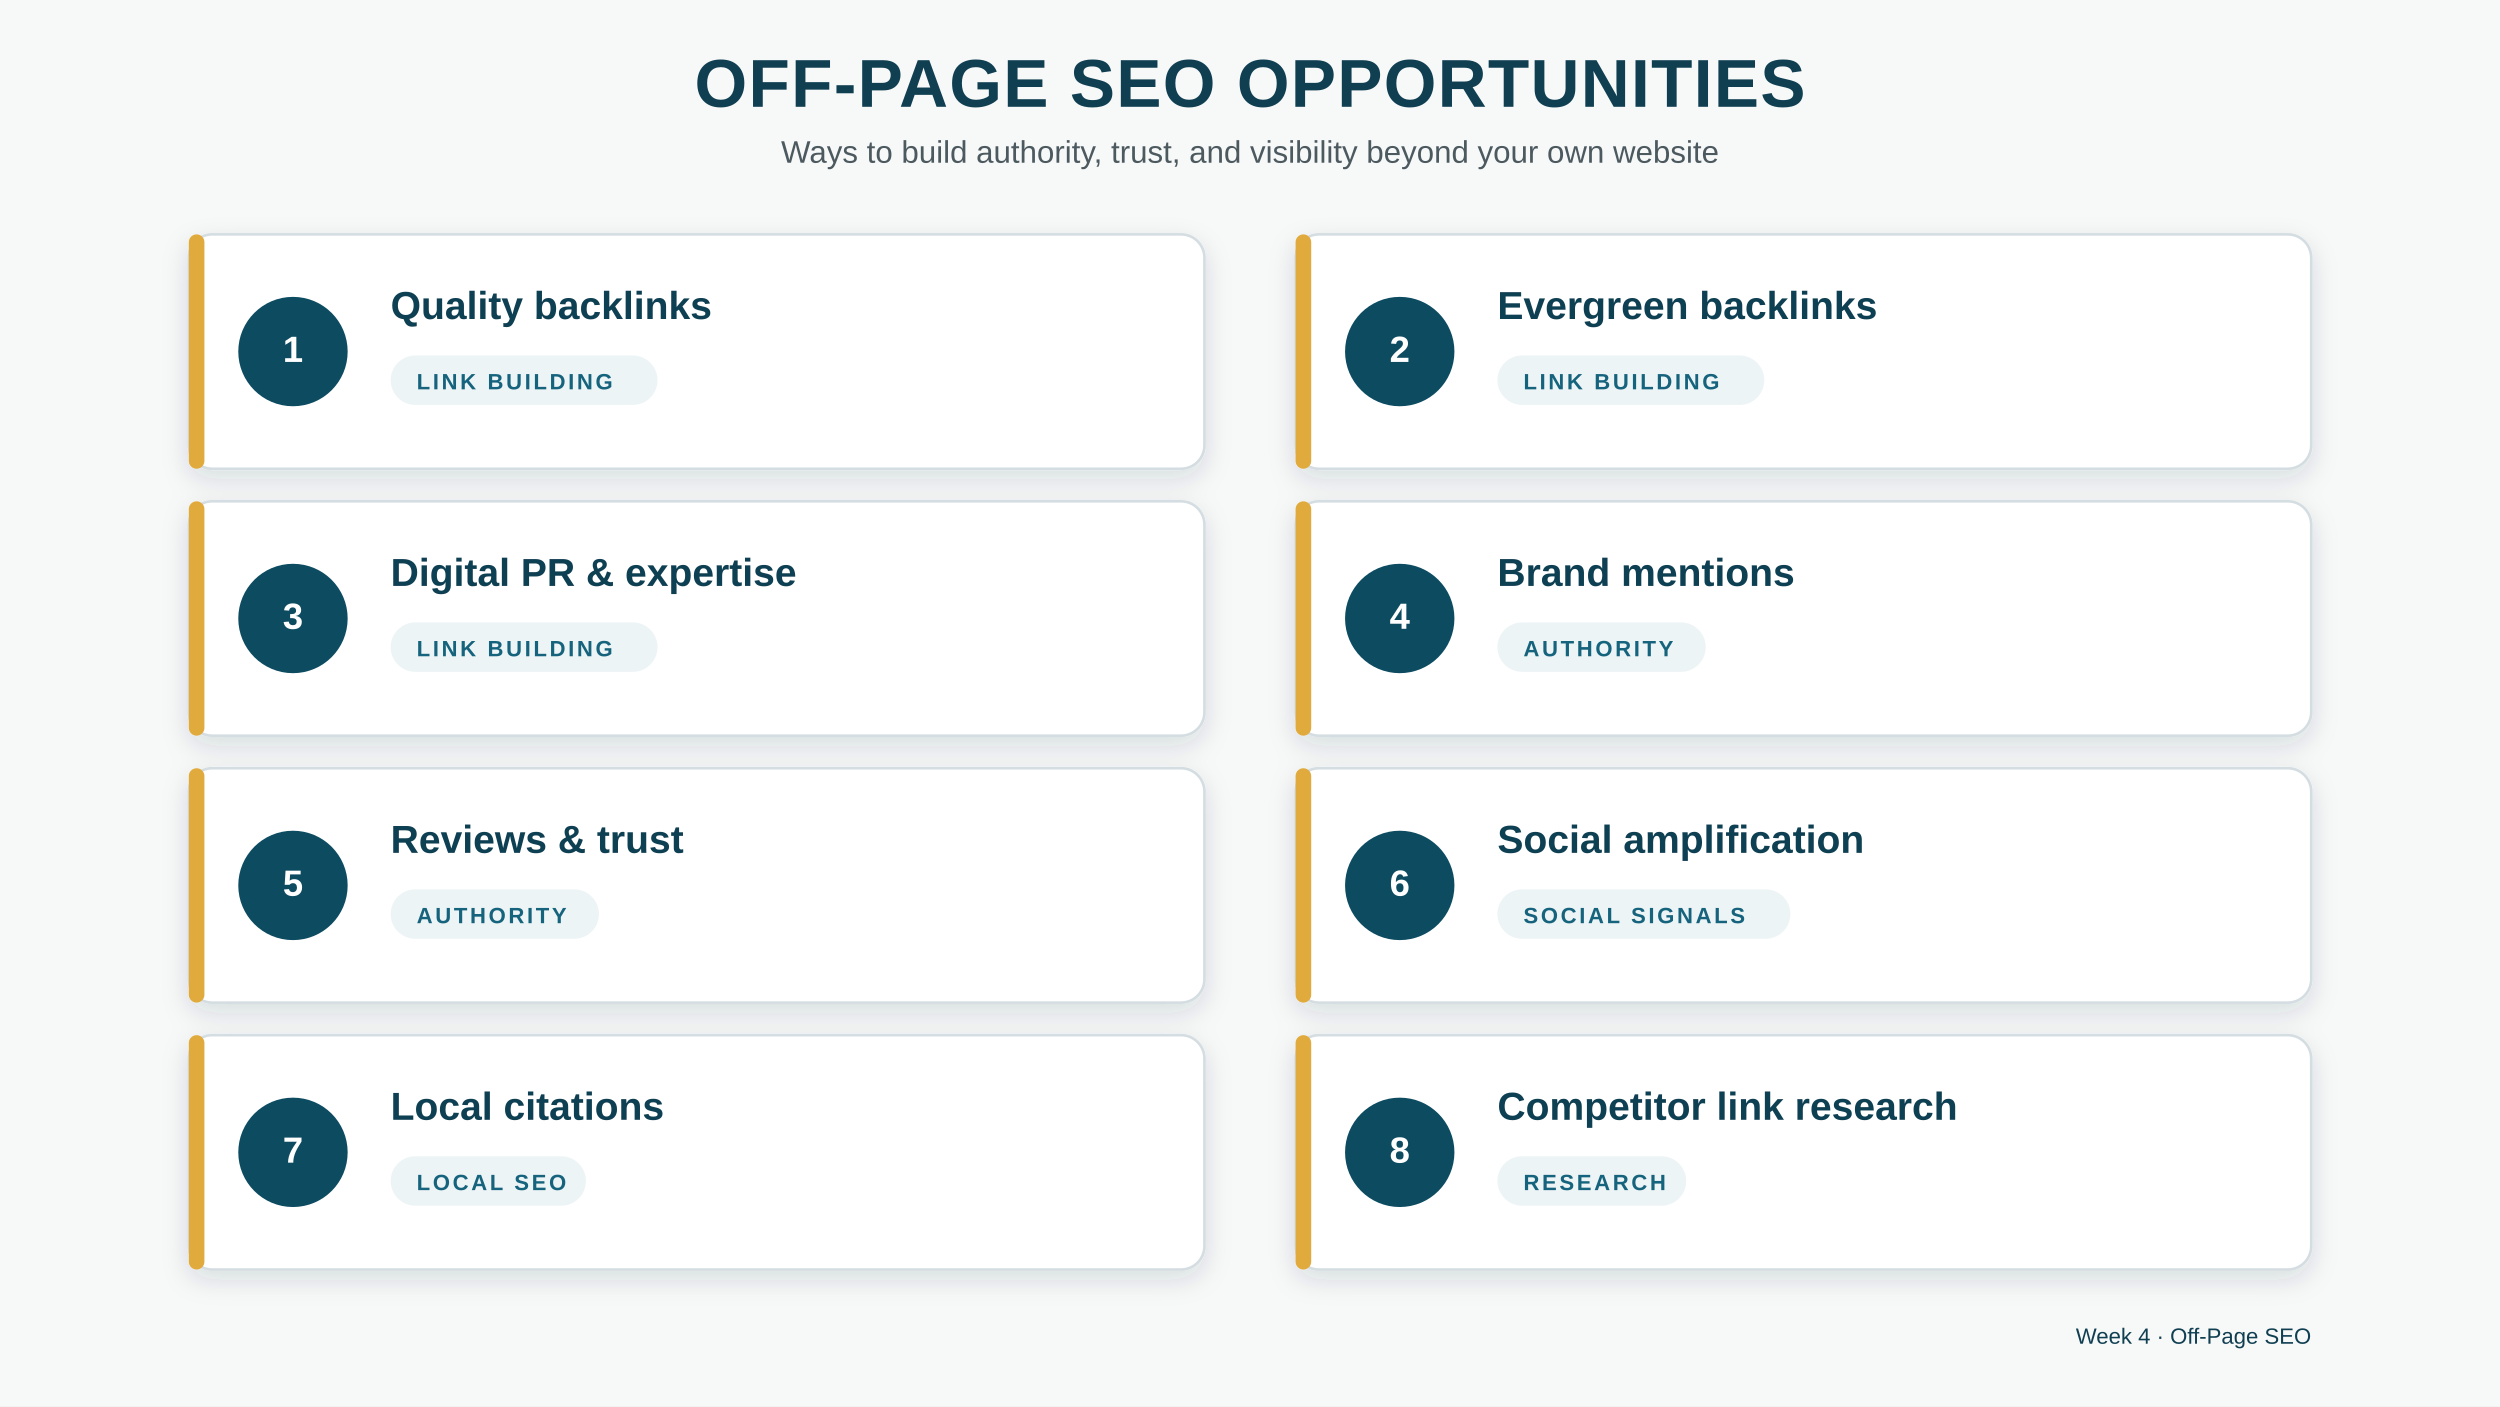
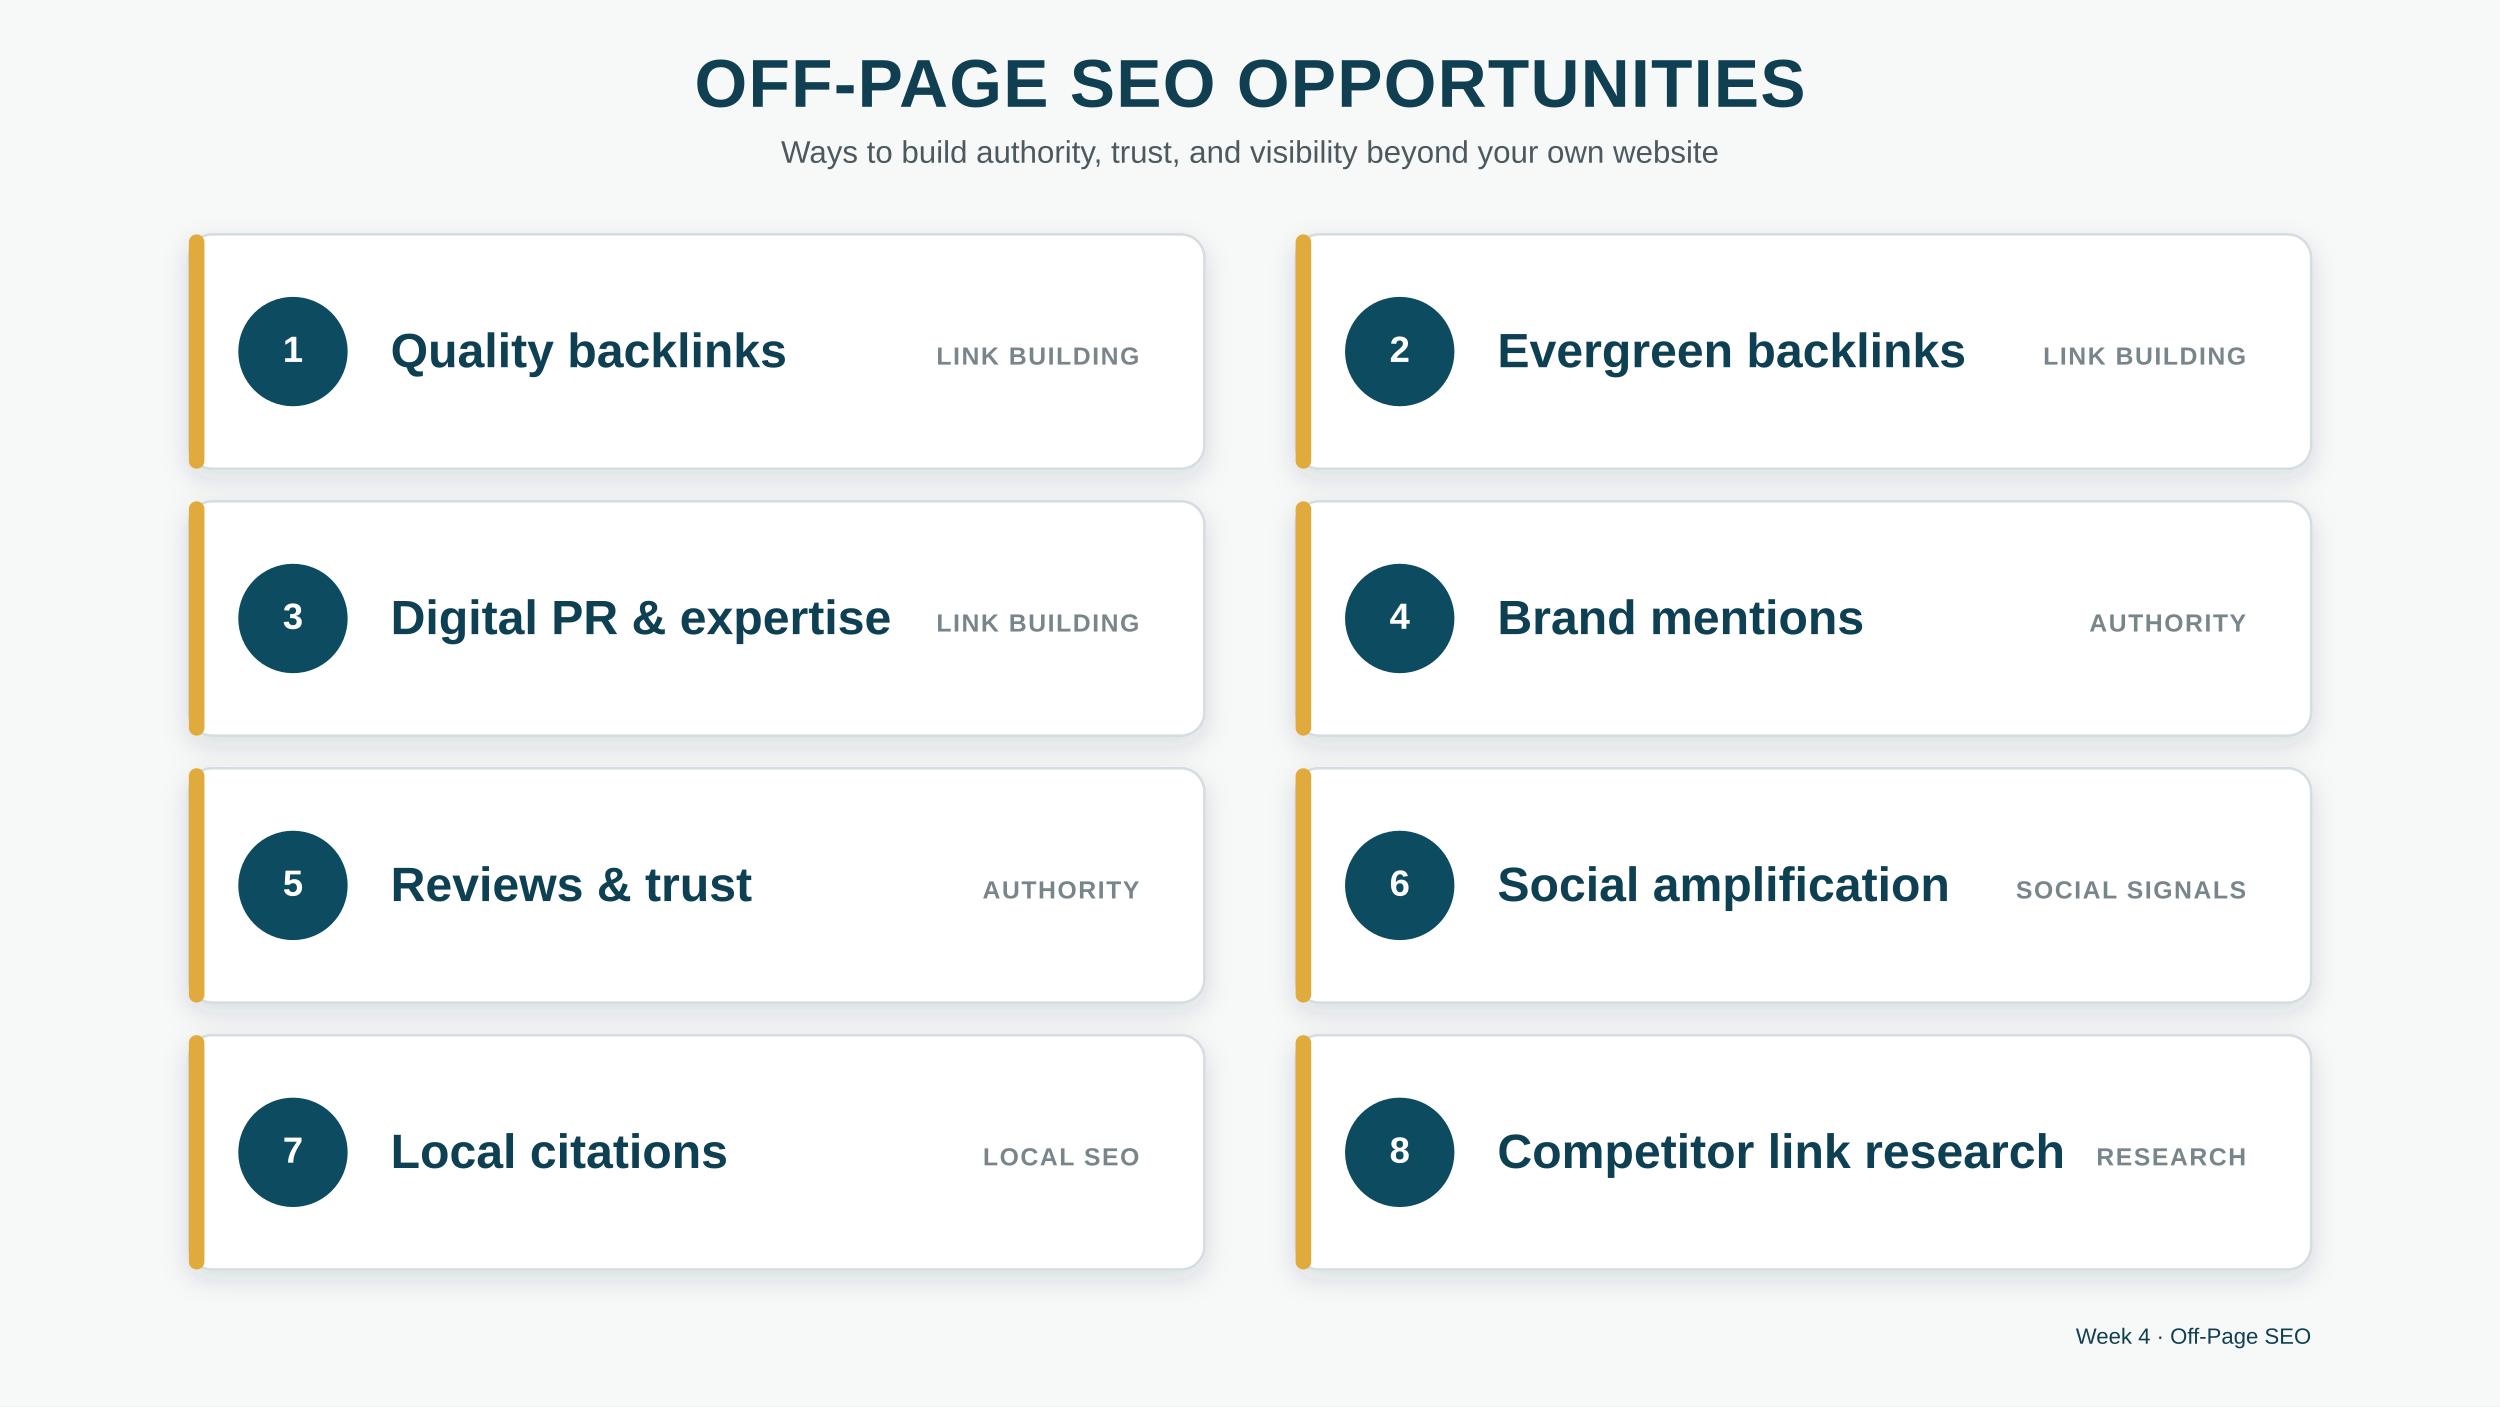
<svg xmlns="http://www.w3.org/2000/svg" width="1920" height="1080" viewBox="0 0 1920 1080">
  <defs>
    <filter id="shadow" x="-20%" y="-20%" width="140%" height="140%">
      <feDropShadow dx="0" dy="7" stdDeviation="10" flood-color="#103c4c" flood-opacity=".13" />
    </filter>
    <style>
-       text{font-family:'Segoe UI',Arial,sans-serif;fill:#103f52}.title{font-size:52px;font-weight:800;letter-spacing:1px}.subtitle{font-size:24px;fill:#4c5a60}.heading{font-size:30px;font-weight:800}.group{font-size:17px;font-weight:800;letter-spacing:2px;fill:#17647d}.num{font-size:28px;font-weight:800;text-anchor:middle;dominant-baseline:middle}.box{fill:#fff;stroke:#d4dde1;stroke-width:2}.gold{fill:#e0aa3e}.teal{fill:#0c4b61}.pill{fill:#edf4f6}
+       text{font-family:'Segoe UI',Arial,sans-serif;fill:#103f52}.title{font-size:52px;font-weight:800;letter-spacing:1px}.subtitle{font-size:24px;fill:#4c5a60}.heading{font-size:37px;font-weight:800}.group{font-size:19px;font-weight:700;letter-spacing:1.2px;fill:#78868c;text-anchor:end}.num{font-size:28px;font-weight:800;text-anchor:middle;dominant-baseline:middle}.box{fill:#fff;stroke:#d4dde1;stroke-width:2}.gold{fill:#e0aa3e}.teal{fill:#0c4b61}
    </style>
  </defs>
  <rect width="1920" height="1080" fill="#f7f8f8" />
  <text x="960" y="82" text-anchor="middle" class="title">OFF-PAGE SEO OPPORTUNITIES</text>
  <text x="960" y="125" text-anchor="middle" class="subtitle">Ways to build authority, trust, and visibility beyond your own website</text>
  <g filter="url(#shadow)">
    <rect x="145" y="180" width="780" height="180" rx="18" class="box" />
    <rect x="145" y="180" width="12" height="180" rx="6" class="gold" />
    <circle cx="225" cy="270" r="42" class="teal" />
    <text x="225" y="270" class="num" style="fill:#fff">1</text>
-     <text x="300" y="245" class="heading">Quality backlinks</text>
-     <rect x="300" y="273" width="205" height="38" rx="19" class="pill" />
-     <text x="320" y="299" class="group">LINK BUILDING</text>
+     <text x="300" y="282" class="heading">Quality backlinks</text>
+     <text x="875" y="280" class="group">LINK BUILDING</text>
    <rect x="995" y="180" width="780" height="180" rx="18" class="box" />
    <rect x="995" y="180" width="12" height="180" rx="6" class="gold" />
    <circle cx="1075" cy="270" r="42" class="teal" />
    <text x="1075" y="270" class="num" style="fill:#fff">2</text>
-     <text x="1150" y="245" class="heading">Evergreen backlinks</text>
-     <rect x="1150" y="273" width="205" height="38" rx="19" class="pill" />
-     <text x="1170" y="299" class="group">LINK BUILDING</text>
+     <text x="1150" y="282" class="heading">Evergreen backlinks</text>
+     <text x="1725" y="280" class="group">LINK BUILDING</text>
    <rect x="145" y="385" width="780" height="180" rx="18" class="box" />
    <rect x="145" y="385" width="12" height="180" rx="6" class="gold" />
    <circle cx="225" cy="475" r="42" class="teal" />
    <text x="225" y="475" class="num" style="fill:#fff">3</text>
-     <text x="300" y="450" class="heading">Digital PR &amp; expertise</text>
-     <rect x="300" y="478" width="205" height="38" rx="19" class="pill" />
-     <text x="320" y="504" class="group">LINK BUILDING</text>
+     <text x="300" y="487" class="heading">Digital PR &amp; expertise</text>
+     <text x="875" y="485" class="group">LINK BUILDING</text>
    <rect x="995" y="385" width="780" height="180" rx="18" class="box" />
    <rect x="995" y="385" width="12" height="180" rx="6" class="gold" />
    <circle cx="1075" cy="475" r="42" class="teal" />
    <text x="1075" y="475" class="num" style="fill:#fff">4</text>
-     <text x="1150" y="450" class="heading">Brand mentions</text>
-     <rect x="1150" y="478" width="160" height="38" rx="19" class="pill" />
-     <text x="1170" y="504" class="group">AUTHORITY</text>
+     <text x="1150" y="487" class="heading">Brand mentions</text>
+     <text x="1725" y="485" class="group">AUTHORITY</text>
    <rect x="145" y="590" width="780" height="180" rx="18" class="box" />
    <rect x="145" y="590" width="12" height="180" rx="6" class="gold" />
    <circle cx="225" cy="680" r="42" class="teal" />
    <text x="225" y="680" class="num" style="fill:#fff">5</text>
-     <text x="300" y="655" class="heading">Reviews &amp; trust</text>
-     <rect x="300" y="683" width="160" height="38" rx="19" class="pill" />
-     <text x="320" y="709" class="group">AUTHORITY</text>
+     <text x="300" y="692" class="heading">Reviews &amp; trust</text>
+     <text x="875" y="690" class="group">AUTHORITY</text>
    <rect x="995" y="590" width="780" height="180" rx="18" class="box" />
    <rect x="995" y="590" width="12" height="180" rx="6" class="gold" />
    <circle cx="1075" cy="680" r="42" class="teal" />
    <text x="1075" y="680" class="num" style="fill:#fff">6</text>
-     <text x="1150" y="655" class="heading">Social amplification</text>
-     <rect x="1150" y="683" width="225" height="38" rx="19" class="pill" />
-     <text x="1170" y="709" class="group">SOCIAL SIGNALS</text>
+     <text x="1150" y="692" class="heading">Social amplification</text>
+     <text x="1725" y="690" class="group">SOCIAL SIGNALS</text>
    <rect x="145" y="795" width="780" height="180" rx="18" class="box" />
    <rect x="145" y="795" width="12" height="180" rx="6" class="gold" />
    <circle cx="225" cy="885" r="42" class="teal" />
    <text x="225" y="885" class="num" style="fill:#fff">7</text>
-     <text x="300" y="860" class="heading">Local citations</text>
-     <rect x="300" y="888" width="150" height="38" rx="19" class="pill" />
-     <text x="320" y="914" class="group">LOCAL SEO</text>
+     <text x="300" y="897" class="heading">Local citations</text>
+     <text x="875" y="895" class="group">LOCAL SEO</text>
    <rect x="995" y="795" width="780" height="180" rx="18" class="box" />
    <rect x="995" y="795" width="12" height="180" rx="6" class="gold" />
    <circle cx="1075" cy="885" r="42" class="teal" />
    <text x="1075" y="885" class="num" style="fill:#fff">8</text>
-     <text x="1150" y="860" class="heading">Competitor link research</text>
-     <rect x="1150" y="888" width="145" height="38" rx="19" class="pill" />
-     <text x="1170" y="914" class="group">RESEARCH</text>
+     <text x="1150" y="897" class="heading">Competitor link research</text>
+     <text x="1725" y="895" class="group">RESEARCH</text>
  </g>
  <text x="1775" y="1032" text-anchor="end" font-size="17" fill="#526168">Week 4 · Off-Page SEO</text>
</svg>
